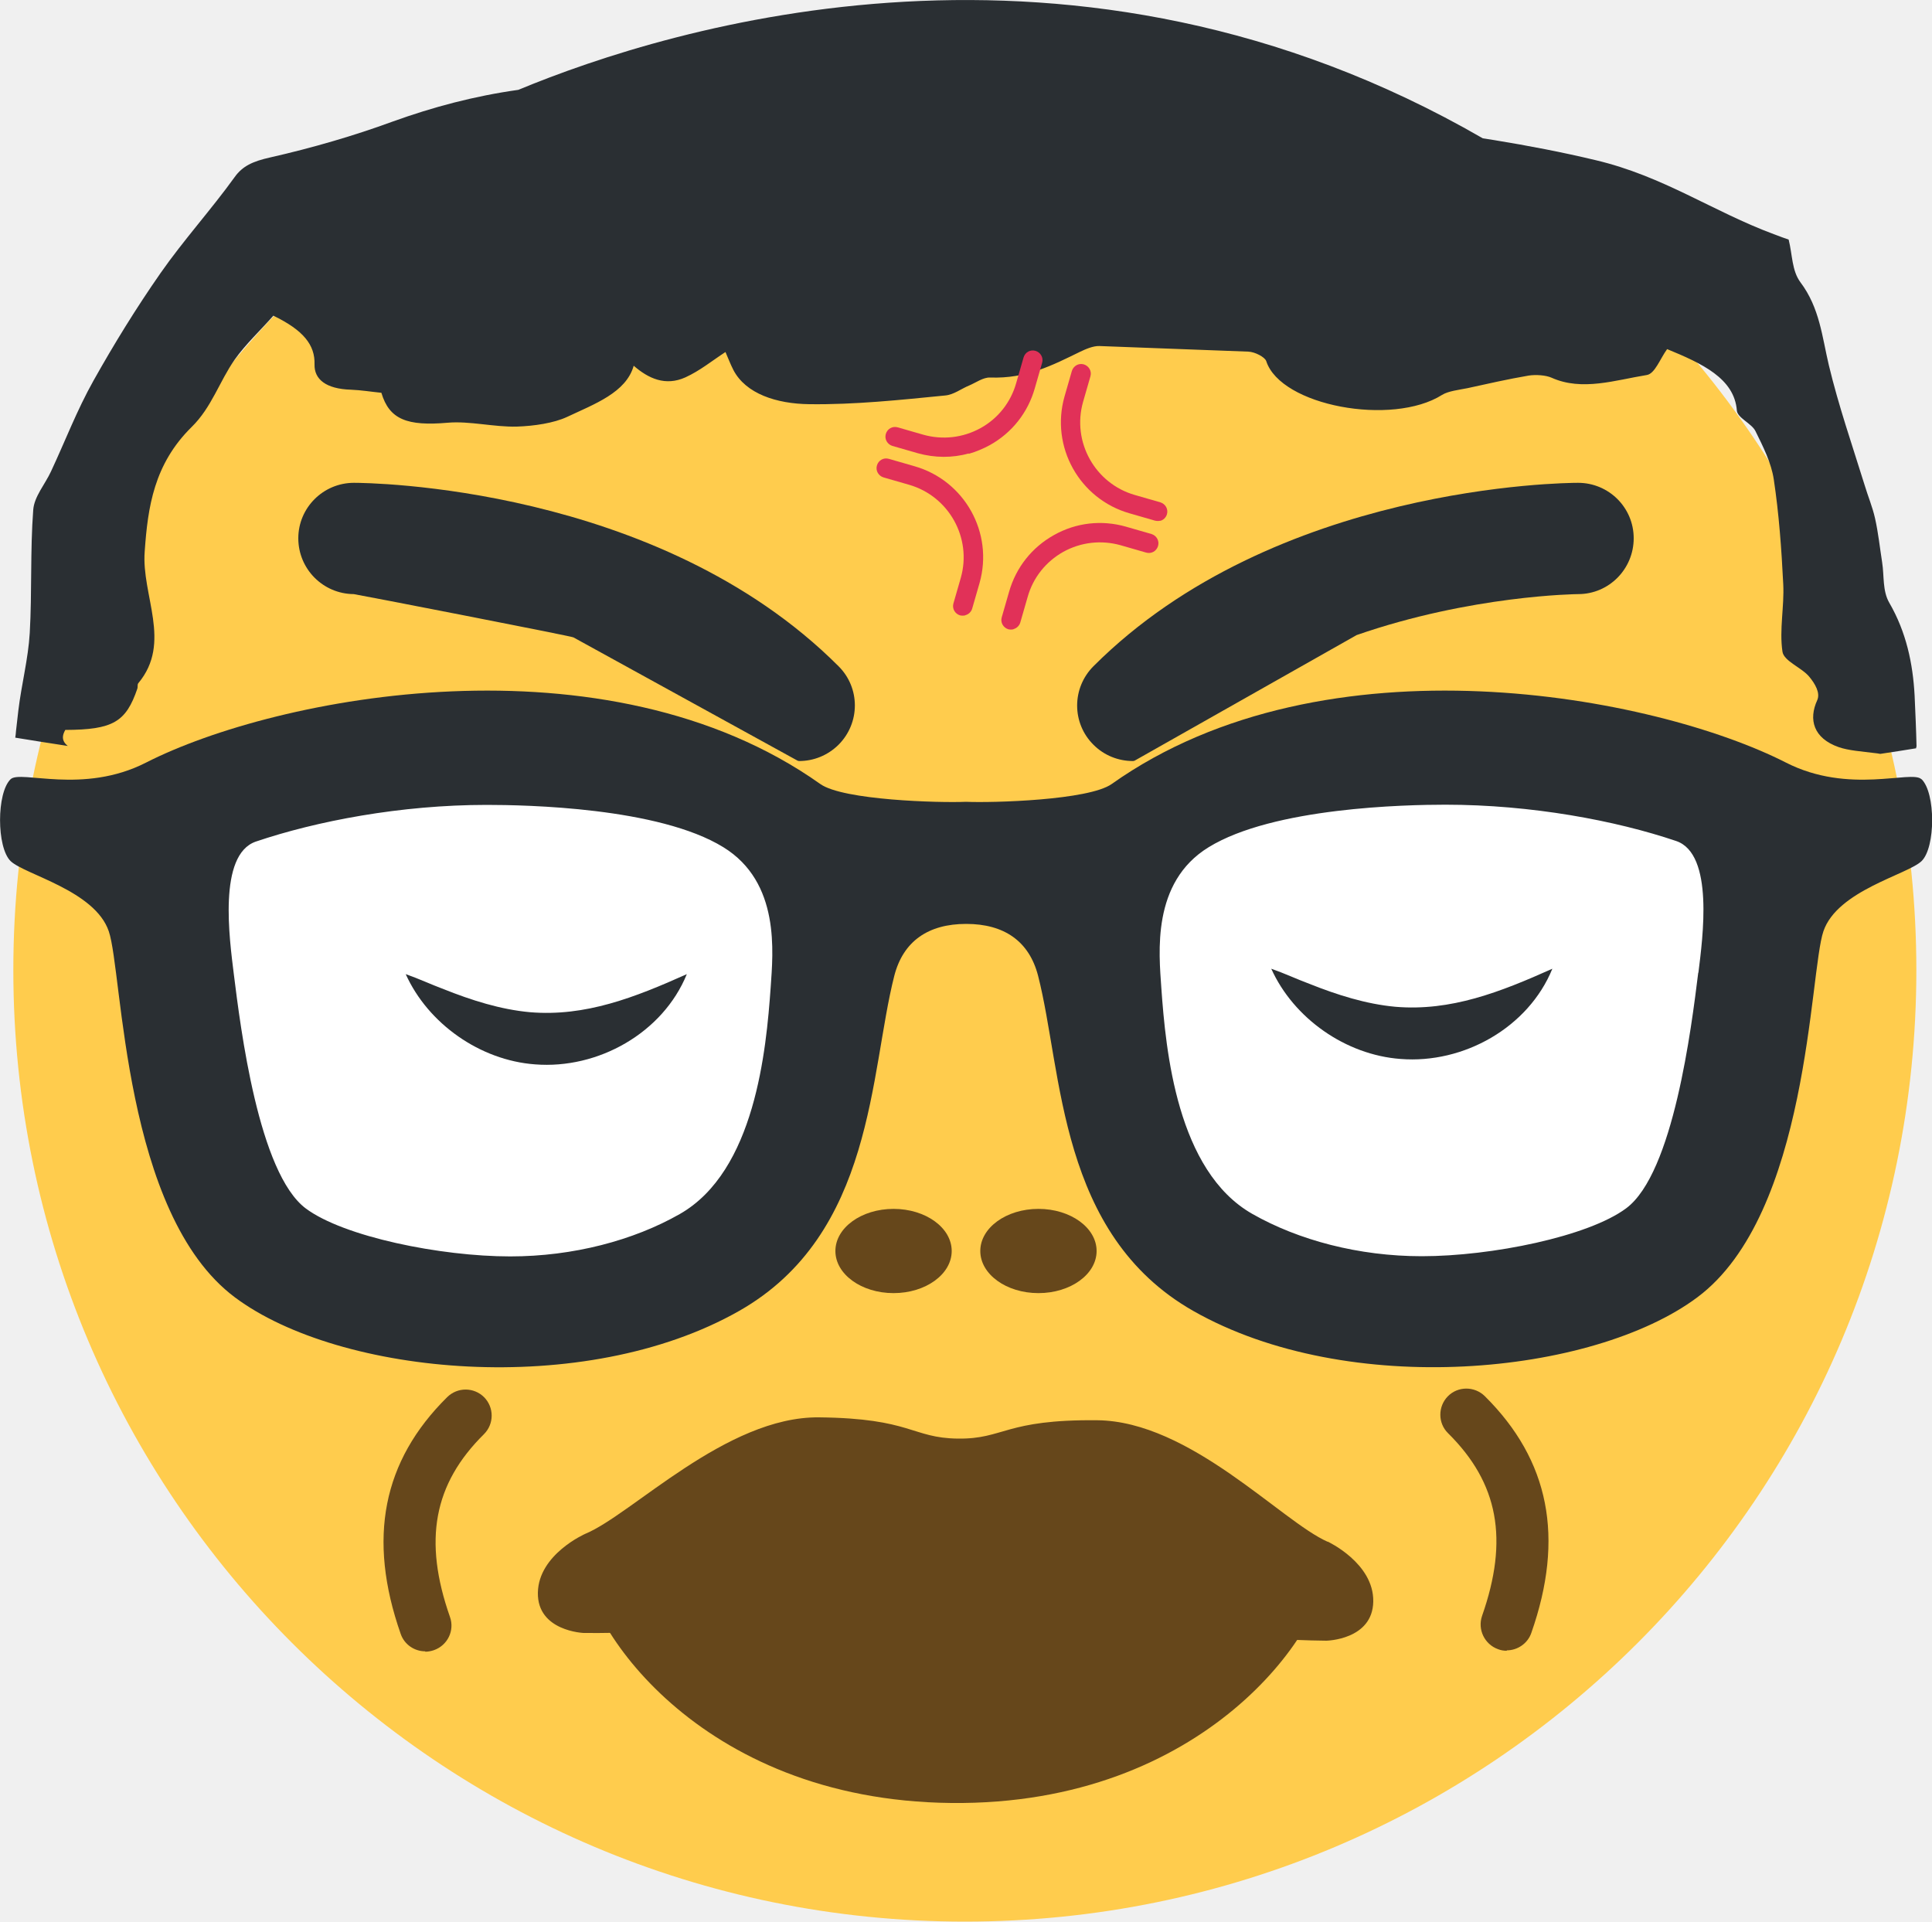
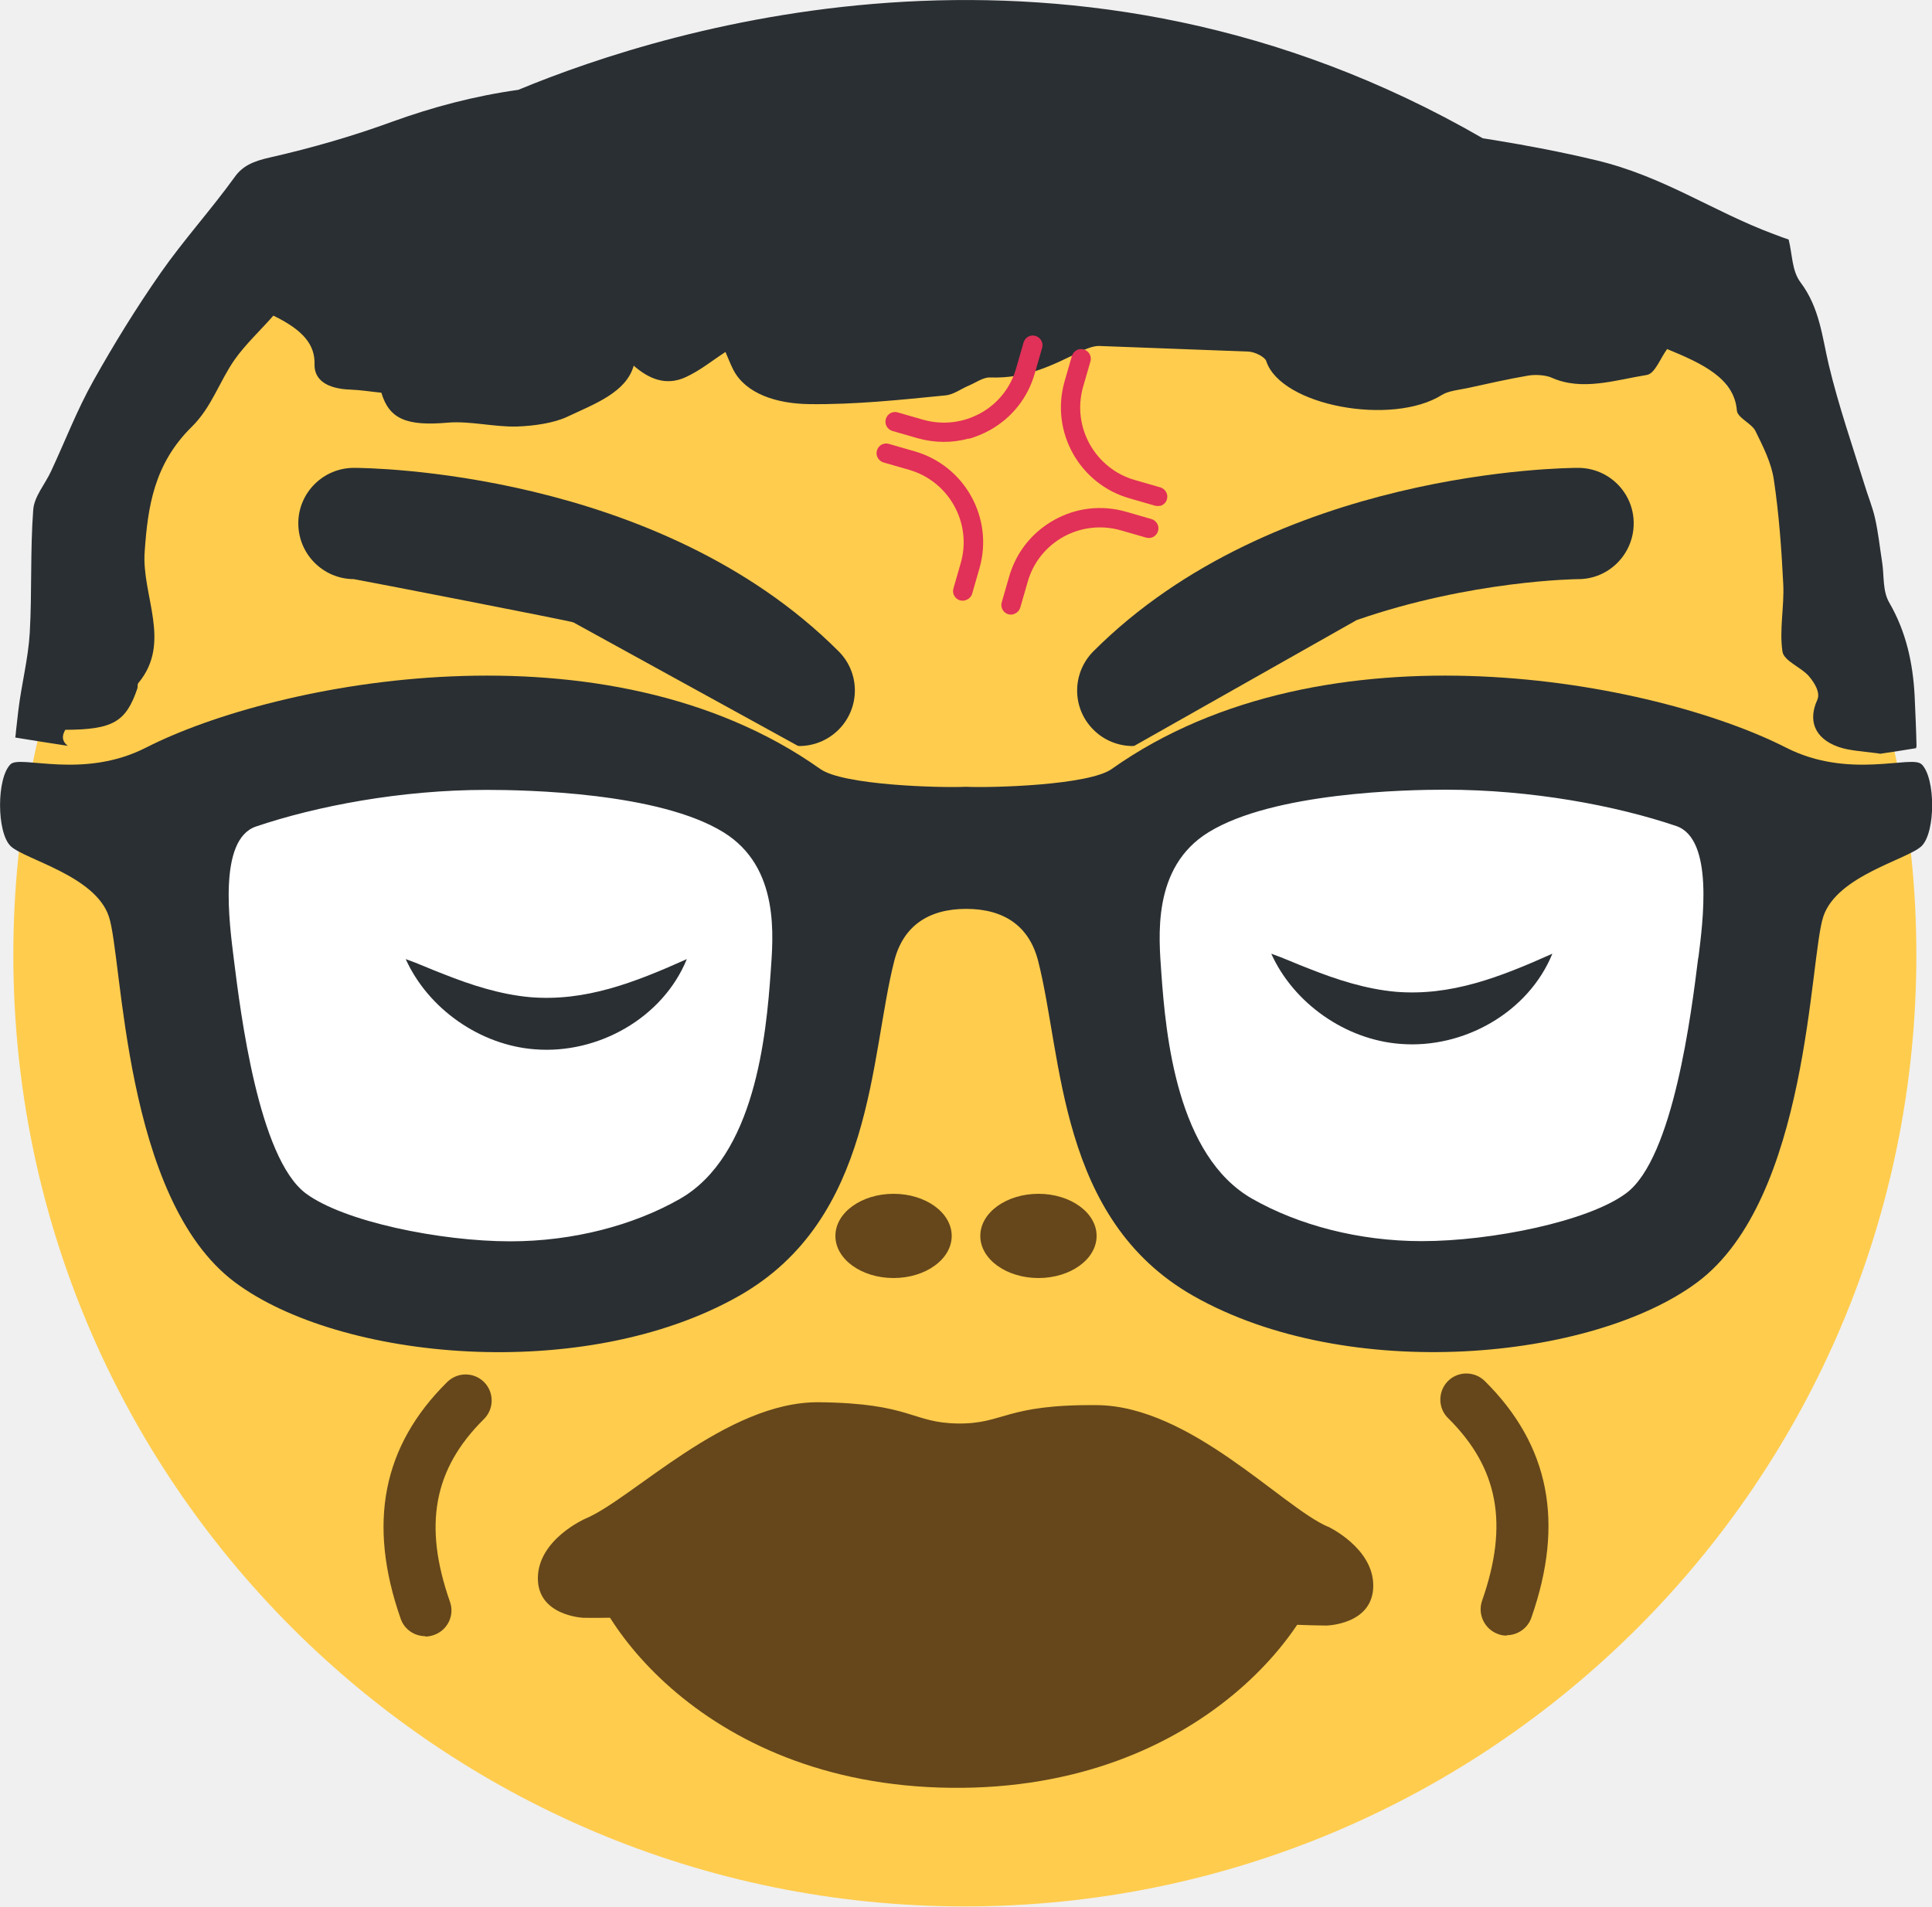
- <svg xmlns="http://www.w3.org/2000/svg" id="Layer_1" data-name="Layer 1" viewBox="0 0 100 99.45">
+ <svg xmlns="http://www.w3.org/2000/svg" id="uuid-04bd3585-5952-4c84-9cd8-abceec9b9af2" data-name="Layer 1" viewBox="0 0 100 98.68">
  <defs>
    <style>
-       .cls-1 {
+       .uuid-fb71358e-5f7a-4caf-afb8-72051a99edb0 {
        fill: #fff;
      }

-       .cls-2 {
+       .uuid-2db3536f-3d5e-47df-a8d2-e6362aca3250 {
        fill: #2a2f33;
      }

-       .cls-3 {
+       .uuid-fe5751f5-61e6-42a8-a9cd-0cfcd1efab77 {
        fill: #66471b;
      }

-       .cls-4 {
+       .uuid-07cc9e88-f13a-4769-922a-814491740ba1 {
        fill: #ffcc4d;
      }

-       .cls-5 {
+       .uuid-c6153bbb-8d8b-49b9-adb2-4b461aafab3d {
        fill: #231f20;
      }

-       .cls-6 {
+       .uuid-dc6b56bc-d6da-4a6c-b700-d680682ed673 {
        fill: #e13158;
      }

-       .cls-7 {
+       .uuid-9157da20-2e87-443a-8d40-19c6c798dba2 {
        fill: #5caade;
        opacity: .28;
      }
    </style>
  </defs>
-   <path class="cls-4" d="m99.19,50.21c0,27.2-22.05,49.25-49.25,49.25S.69,77.41.69,50.21,22.75.96,49.94.96s49.25,22.05,49.25,49.25" />
+   <path class="uuid-07cc9e88-f13a-4769-922a-814491740ba1" d="m99.19,49.44c0,27.2-22.05,49.25-49.25,49.25S.69,76.64.69,49.44,22.75.19,49.94.19s49.25,22.05,49.25,49.25" />
  <g>
-     <ellipse class="cls-3" cx="53.75" cy="64.75" rx="3.01" ry="2.18" />
-     <ellipse class="cls-3" cx="46.25" cy="64.75" rx="3.01" ry="2.18" />
+     <ellipse class="uuid-fe5751f5-61e6-42a8-a9cd-0cfcd1efab77" cx="53.75" cy="63.98" rx="3.01" ry="2.18" />
+     <ellipse class="uuid-fe5751f5-61e6-42a8-a9cd-0cfcd1efab77" cx="46.25" cy="63.98" rx="3.01" ry="2.18" />
  </g>
  <g>
-     <path class="cls-3" d="m77.99,85.44c-.15,0-.3-.02-.45-.08-.7-.25-1.07-1.02-.83-1.72,1.39-3.96.85-6.88-1.76-9.46-.53-.52-.53-1.38-.01-1.91.52-.53,1.38-.53,1.91-.01,3.35,3.32,4.14,7.33,2.41,12.26-.19.55-.72.9-1.27.9Z" />
-     <path class="cls-3" d="m22.01,85.47c-.56,0-1.08-.35-1.27-.9-1.73-4.94-.94-8.95,2.41-12.26.53-.52,1.38-.52,1.91.01.52.53.52,1.38-.01,1.91-2.61,2.58-3.15,5.5-1.76,9.46.25.7-.12,1.47-.83,1.72-.15.05-.3.08-.45.08Z" />
+     <path class="uuid-fe5751f5-61e6-42a8-a9cd-0cfcd1efab77" d="m77.99,84.67c-.15,0-.3-.02-.45-.08-.7-.25-1.07-1.02-.83-1.72,1.39-3.96.85-6.88-1.76-9.46-.53-.52-.53-1.38-.01-1.91.52-.53,1.38-.53,1.91-.01,3.35,3.32,4.14,7.33,2.41,12.26-.19.55-.72.9-1.27.9Z" />
+     <path class="uuid-fe5751f5-61e6-42a8-a9cd-0cfcd1efab77" d="m22.01,84.7c-.56,0-1.08-.35-1.27-.9-1.73-4.94-.94-8.95,2.41-12.26.53-.52,1.38-.52,1.91.01.52.53.52,1.38-.01,1.91-2.61,2.58-3.15,5.5-1.76,9.46.25.7-.12,1.47-.83,1.72-.15.05-.3.08-.45.08Z" />
  </g>
-   <path class="cls-2" d="m34.16,63.31c.71,0,1.4-.15,2.05-.42-.65.27-1.34.42-2.06.42,0,0,0,0,0,0Z" />
-   <path class="cls-2" d="m36.37,62.82s-.05.02-.07.03c.02,0,.05-.02.07-.03Z" />
-   <path class="cls-2" d="m41.36,53.22s0-.06,0-.09c0,.03,0,.07,0,.1,0,0,0-.01,0-.02Z" />
-   <path class="cls-2" d="m29.45,45.66s.03-.04.05-.06c-.02.02-.03.04-.05.06Z" />
-   <path class="cls-2" d="m43.4,34.48c-9.38-9.38-24.44-9.49-25.08-9.49-1.59,0-2.88,1.29-2.88,2.87,0,1.59,1.28,2.88,2.87,2.89.08,0,11.4,2.2,11.37,2.24l11.6,6.38s.05.02.08.02c.74,0,1.47-.28,2.04-.84,1.13-1.13,1.13-2.95,0-4.07Z" />
-   <path class="cls-7" d="m36.3,62.85s-.06.02-.09.03c.03-.01.06-.02.09-.03Z" />
-   <path class="cls-7" d="m41.36,53.14c0-.46-.03-.92-.08-1.37,0,0-.02,0-.03,0,.05.45.1.9.1,1.37Z" />
-   <path class="cls-7" d="m36.37,62.82c2.9-1.3,4.99-5.09,4.99-9.56,0,0,0-.01,0-.02,0,4.48-2.1,8.28-4.99,9.58Z" />
-   <path class="cls-7" d="m29.5,45.59c.06-.07.12-.14.18-.21-.06.07-.12.14-.18.21Z" />
-   <path class="cls-7" d="m26.96,53.22c0-3.03.97-5.72,2.49-7.57-1.53,1.84-2.5,4.56-2.5,7.6,0,5.55,3.23,10.05,7.2,10.05,0,0,0,0,0,0-3.98,0-7.2-4.51-7.2-10.08Z" />
-   <path class="cls-2" d="m81.68,24.99c-.64,0-15.7.11-25.08,9.49-1.13,1.13-1.13,2.95,0,4.07.56.56,1.3.84,2.04.84.03,0,.06-.01.09-.02l11.49-6.5c5.93-2.06,11.39-2.12,11.47-2.12,1.59,0,2.87-1.3,2.87-2.89,0-1.59-1.29-2.87-2.88-2.87Z" />
-   <path class="cls-2" d="m58.65,53.26c0-.22,0-.44.02-.65-.02.2-.03.41-.03.62,0,5.57,3.22,10.08,7.2,10.08,0,0,0,0,0,0-3.98,0-7.2-4.5-7.2-10.05Z" />
-   <path class="cls-7" d="m58.73,51.77c-.03.28-.05.56-.06.84.02-.28.05-.56.08-.84,0,0,0,0-.01,0Z" />
-   <path class="cls-7" d="m73.04,53.22c0,5.57-3.22,10.08-7.19,10.08,0,0,0,0,0,0,3.98,0,7.2-4.5,7.2-10.05,0-3.26-1.12-6.16-2.84-7.99,0,0,0,0,0,0,1.71,1.84,2.83,4.71,2.83,7.96Z" />
-   <path class="cls-2" d="m99.2,38.66c-.02-.89-.06-1.77-.1-2.66-.09-1.66-.43-3.28-1.31-4.8-.36-.62-.26-1.39-.37-2.09-.12-.76-.2-1.54-.37-2.29-.13-.58-.37-1.15-.54-1.72-.64-2.06-1.35-4.11-1.85-6.2-.35-1.47-.47-2.96-1.47-4.29-.45-.61-.41-1.41-.61-2.21-.15-.05-.46-.16-.77-.28-3.17-1.18-5.71-3-9.22-3.83-1.71-.41-3.48-.75-5.26-1.04-.19-.03-.39-.06-.58-.09C55.6-5.06,34.76,1.36,26.83,4.65c-2.28.32-4.42.89-6.5,1.64-2.02.74-4.15,1.36-6.35,1.86-.9.2-1.43.45-1.83,1.01-1.21,1.68-2.65,3.27-3.83,4.96-1.27,1.82-2.42,3.69-3.48,5.58-.86,1.53-1.47,3.14-2.2,4.7-.31.67-.87,1.3-.92,1.99-.16,2.11-.06,4.25-.18,6.37-.08,1.35-.43,2.67-.59,4.01-.04.35-.08.7-.12,1.05-.01.12-.02.24-.04.36.91.15,1.81.29,2.72.43-.19-.15-.27-.31-.25-.5.01-.1.05-.21.12-.33,2.47-.01,3.14-.41,3.73-2.14.03-.09-.01-.21.05-.28,1.76-2.11.15-4.55.33-6.82.16-2.3.48-4.52,2.43-6.44,1.04-1.02,1.43-2.35,2.23-3.49.56-.79,1.33-1.51,2-2.27,1.55.75,2.16,1.51,2.13,2.52-.02.77.59,1.27,1.88,1.31.53.02,1.07.11,1.58.16.41,1.39,1.35,1.73,3.43,1.55,1.13-.1,2.4.23,3.58.2.9-.03,1.91-.18,2.6-.5,1.42-.67,3.06-1.26,3.45-2.65.76.66,1.64,1.07,2.68.6.76-.35,1.35-.84,2.07-1.31.13.29.25.62.41.93.64,1.23,2.23,1.75,3.93,1.77,2.35.03,4.7-.22,7.03-.45.45-.04.83-.35,1.25-.52.35-.15.72-.42,1.07-.41,1.9.07,3.26-.65,4.66-1.33.29-.14.68-.31,1-.3,2.57.1,5.14.19,7.71.29.34.01.86.28.93.49.75,2.32,6.52,3.38,9.1,1.75.32-.2.87-.26,1.32-.35,1.05-.23,2.1-.47,3.16-.65.38-.06.9-.02,1.19.11,1.58.71,3.31.12,4.93-.14.42-.07.69-.85,1.05-1.34,1.8.74,3.48,1.51,3.61,3.18.03.38.77.67.96,1.06.4.81.82,1.64.95,2.5.27,1.79.4,3.61.49,5.42.06,1.16-.21,2.36-.04,3.5.07.49,1.01.83,1.39,1.3.29.35.58.83.41,1.21-.46,1-.2,1.97,1.11,2.43.52.18,1.18.22,1.88.31.09.01.18.02.27.04,0,0,0,0,0,0,.62-.09,1.24-.19,1.86-.29,0-.02,0-.04,0-.07Z" />
+   <path class="uuid-2db3536f-3d5e-47df-a8d2-e6362aca3250" d="m34.16,62.54c.71,0,1.4-.15,2.05-.42-.65.27-1.34.42-2.06.42,0,0,0,0,0,0Z" />
+   <path class="uuid-2db3536f-3d5e-47df-a8d2-e6362aca3250" d="m36.37,62.05s-.05.02-.07.03c.02,0,.05-.02.07-.03Z" />
+   <path class="uuid-2db3536f-3d5e-47df-a8d2-e6362aca3250" d="m41.36,52.46s0-.06,0-.09c0,.03,0,.07,0,.1,0,0,0-.01,0-.02Z" />
+   <path class="uuid-2db3536f-3d5e-47df-a8d2-e6362aca3250" d="m29.45,44.89s.03-.04.05-.06c-.02.02-.03.04-.05.06Z" />
+   <path class="uuid-2db3536f-3d5e-47df-a8d2-e6362aca3250" d="m43.4,33.71c-9.38-9.38-24.44-9.49-25.08-9.49-1.59,0-2.88,1.29-2.88,2.87,0,1.59,1.28,2.88,2.87,2.89.08,0,11.4,2.2,11.37,2.24l11.6,6.38s.05.02.08.02c.74,0,1.47-.28,2.04-.84,1.13-1.13,1.13-2.95,0-4.07Z" />
+   <path class="uuid-9157da20-2e87-443a-8d40-19c6c798dba2" d="m36.3,62.08s-.06.02-.09.03c.03-.01.06-.02.09-.03Z" />
+   <path class="uuid-9157da20-2e87-443a-8d40-19c6c798dba2" d="m41.36,52.37c0-.46-.03-.92-.08-1.37,0,0-.02,0-.03,0,.05.45.1.9.1,1.37Z" />
+   <path class="uuid-9157da20-2e87-443a-8d40-19c6c798dba2" d="m36.37,62.05c2.9-1.3,4.99-5.09,4.99-9.56,0,0,0-.01,0-.02,0,4.48-2.1,8.28-4.99,9.58Z" />
+   <path class="uuid-9157da20-2e87-443a-8d40-19c6c798dba2" d="m29.5,44.83c.06-.07.12-.14.18-.21-.06.07-.12.14-.18.21Z" />
+   <path class="uuid-9157da20-2e87-443a-8d40-19c6c798dba2" d="m26.96,52.46c0-3.03.97-5.72,2.49-7.57-1.53,1.84-2.5,4.56-2.5,7.6,0,5.55,3.23,10.05,7.2,10.05,0,0,0,0,0,0-3.98,0-7.2-4.51-7.2-10.08Z" />
+   <path class="uuid-2db3536f-3d5e-47df-a8d2-e6362aca3250" d="m81.68,24.22c-.64,0-15.7.11-25.08,9.49-1.13,1.13-1.13,2.95,0,4.07.56.56,1.3.84,2.04.84.03,0,.06-.01.09-.02l11.49-6.5c5.93-2.06,11.39-2.12,11.47-2.12,1.59,0,2.87-1.3,2.87-2.89,0-1.59-1.29-2.87-2.88-2.87Z" />
+   <path class="uuid-2db3536f-3d5e-47df-a8d2-e6362aca3250" d="m58.65,52.49c0-.22,0-.44.02-.65-.02.2-.03.41-.03.62,0,5.57,3.22,10.08,7.2,10.08,0,0,0,0,0,0-3.98,0-7.2-4.5-7.2-10.05Z" />
+   <path class="uuid-9157da20-2e87-443a-8d40-19c6c798dba2" d="m58.73,51c-.03.28-.05.56-.06.84.02-.28.05-.56.08-.84,0,0,0,0-.01,0Z" />
+   <path class="uuid-9157da20-2e87-443a-8d40-19c6c798dba2" d="m73.04,52.46c0,5.57-3.22,10.08-7.19,10.08,0,0,0,0,0,0,3.98,0,7.2-4.5,7.2-10.05,0-3.26-1.12-6.16-2.84-7.99,0,0,0,0,0,0,1.71,1.84,2.83,4.71,2.83,7.96Z" />
+   <path class="uuid-2db3536f-3d5e-47df-a8d2-e6362aca3250" d="m99.2,38.66c-.02-.89-.06-1.77-.1-2.66-.09-1.66-.43-3.28-1.31-4.8-.36-.62-.26-1.39-.37-2.09-.12-.76-.2-1.54-.37-2.29-.13-.58-.37-1.15-.54-1.72-.64-2.06-1.35-4.11-1.85-6.2-.35-1.47-.47-2.96-1.47-4.29-.45-.61-.41-1.41-.61-2.21-.15-.05-.46-.16-.77-.28-3.17-1.18-5.71-3-9.22-3.83-1.71-.41-3.48-.75-5.26-1.04-.19-.03-.39-.06-.58-.09C55.6-5.06,34.76,1.36,26.83,4.65c-2.28.32-4.42.89-6.5,1.64-2.02.74-4.15,1.36-6.35,1.86-.9.2-1.43.45-1.83,1.01-1.21,1.68-2.65,3.27-3.83,4.96-1.27,1.82-2.42,3.69-3.48,5.58-.86,1.53-1.47,3.14-2.2,4.7-.31.67-.87,1.3-.92,1.99-.16,2.11-.06,4.25-.18,6.37-.08,1.35-.43,2.67-.59,4.01-.04.35-.08.7-.12,1.05-.01.12-.02.24-.04.36.91.15,1.81.29,2.72.43-.19-.15-.27-.31-.25-.5.01-.1.05-.21.12-.33,2.47-.01,3.14-.41,3.73-2.14.03-.09-.01-.21.05-.28,1.76-2.11.15-4.55.33-6.82.16-2.3.48-4.52,2.43-6.44,1.04-1.02,1.43-2.35,2.23-3.49.56-.79,1.33-1.51,2-2.27,1.55.75,2.16,1.51,2.13,2.52-.02.77.59,1.27,1.88,1.31.53.02,1.07.11,1.58.16.41,1.39,1.35,1.73,3.43,1.55,1.13-.1,2.4.23,3.58.2.9-.03,1.91-.18,2.6-.5,1.42-.67,3.06-1.26,3.45-2.65.76.66,1.64,1.07,2.68.6.76-.35,1.35-.84,2.07-1.31.13.29.25.62.41.93.64,1.23,2.23,1.75,3.93,1.77,2.35.03,4.7-.22,7.03-.45.45-.04.83-.35,1.25-.52.35-.15.72-.42,1.07-.41,1.9.07,3.26-.65,4.66-1.33.29-.14.68-.31,1-.3,2.57.1,5.14.19,7.71.29.34.01.86.28.93.49.75,2.32,6.52,3.38,9.1,1.75.32-.2.87-.26,1.32-.35,1.05-.23,2.1-.47,3.16-.65.38-.06.9-.02,1.19.11,1.58.71,3.31.12,4.93-.14.42-.07.69-.85,1.05-1.34,1.8.74,3.48,1.51,3.61,3.18.03.38.77.67.96,1.06.4.81.82,1.64.95,2.5.27,1.79.4,3.61.49,5.42.06,1.16-.21,2.36-.04,3.5.07.49,1.01.83,1.39,1.3.29.35.58.83.41,1.21-.46,1-.2,1.97,1.11,2.43.52.18,1.18.22,1.88.31.09.01.18.02.27.04,0,0,0,0,0,0,.62-.09,1.24-.19,1.86-.29,0-.02,0-.04,0-.07Z" />
  <g>
-     <path class="cls-6" d="m50.14,23.47c-.85.24-1.76.23-2.63-.01l-1.32-.38c-.26-.08-.42-.35-.34-.62.08-.27.35-.42.62-.34l1.32.38c1,.28,2.05.16,2.96-.34s1.57-1.34,1.85-2.34l.38-1.32c.08-.27.35-.42.62-.34.26.08.42.35.34.62l-.38,1.32c-.36,1.26-1.18,2.3-2.33,2.94-.35.19-.71.34-1.09.45Z" />
-     <path class="cls-6" d="m60.06,26.95c-.09.02-.18.02-.27,0l-1.32-.38c-2.6-.74-4.11-3.45-3.37-6.05l.38-1.32c.08-.26.35-.42.62-.34.26.08.42.35.34.62l-.38,1.32c-.59,2.07.62,4.23,2.68,4.82l1.32.38c.26.08.42.35.34.62-.05.17-.19.3-.35.34Z" />
-     <path class="cls-6" d="m49.96,31.85c-.09.02-.18.02-.27,0-.26-.08-.42-.35-.34-.62l.38-1.32c.59-2.07-.62-4.23-2.68-4.82l-1.32-.38c-.26-.08-.42-.35-.34-.62.08-.27.35-.42.62-.34l1.32.38c2.6.74,4.11,3.45,3.37,6.05l-.38,1.32c-.05.17-.19.3-.35.34Z" />
-     <path class="cls-6" d="m52.46,32.57c-.09.02-.18.02-.27,0-.26-.08-.42-.35-.34-.62l.38-1.32c.36-1.26,1.18-2.3,2.33-2.94,1.14-.64,2.46-.79,3.72-.43l1.32.38c.26.08.42.35.34.62s-.35.42-.62.34l-1.32-.38c-1-.28-2.05-.16-2.96.34-.91.51-1.57,1.34-1.85,2.34l-.38,1.32c-.05.17-.19.3-.35.34Z" />
+     <path class="uuid-dc6b56bc-d6da-4a6c-b700-d680682ed673" d="m50.14,22.7c-.85.24-1.76.23-2.63-.01l-1.32-.38c-.26-.08-.42-.35-.34-.62.08-.27.35-.42.62-.34l1.32.38c1,.28,2.05.16,2.96-.34s1.57-1.34,1.85-2.34l.38-1.32c.08-.27.35-.42.62-.34.26.08.42.35.34.62l-.38,1.32c-.36,1.26-1.18,2.3-2.33,2.94-.35.19-.71.34-1.09.45Z" />
+     <path class="uuid-dc6b56bc-d6da-4a6c-b700-d680682ed673" d="m60.06,26.18c-.09.02-.18.02-.27,0l-1.32-.38c-2.6-.74-4.11-3.45-3.37-6.05l.38-1.32c.08-.26.35-.42.62-.34.26.08.42.35.34.62l-.38,1.32c-.59,2.07.62,4.23,2.68,4.82l1.32.38c.26.08.42.35.34.62-.05.17-.19.3-.35.34Z" />
+     <path class="uuid-dc6b56bc-d6da-4a6c-b700-d680682ed673" d="m49.96,31.08c-.09.02-.18.02-.27,0-.26-.08-.42-.35-.34-.62l.38-1.32c.59-2.07-.62-4.23-2.68-4.82l-1.32-.38c-.26-.08-.42-.35-.34-.62.08-.27.35-.42.62-.34l1.32.38c2.6.74,4.11,3.45,3.37,6.05l-.38,1.32c-.05.17-.19.3-.35.34Z" />
+     <path class="uuid-dc6b56bc-d6da-4a6c-b700-d680682ed673" d="m52.46,31.8c-.09.02-.18.02-.27,0-.26-.08-.42-.35-.34-.62l.38-1.32c.36-1.26,1.18-2.3,2.33-2.94,1.14-.64,2.46-.79,3.72-.43l1.32.38c.26.08.42.35.34.62s-.35.42-.62.34l-1.32-.38c-1-.28-2.05-.16-2.96.34-.91.51-1.57,1.34-1.85,2.34l-.38,1.32c-.05.17-.19.3-.35.34Z" />
  </g>
  <g>
-     <path class="cls-3" d="m65.04,79.11c-7.21-.08-7.26,4.03-15.67,3.94-8.41-.09-8.35-4.2-15.55-4.27-2.4-.03-3.62.99-3.63,2.02-.05,3.08,5.83,12.38,19.04,12.52,13.21.14,19.35-9.03,19.4-12.11.02-1.03-1.17-2.07-3.58-2.09Z" />
-     <path class="cls-3" d="m68.72,79.8c-2.39-1.05-7.12-6.24-11.92-6.29-4.8-.05-4.82.98-7.22.95-2.4-.03-2.39-1.05-7.19-1.1-4.8-.05-9.68,5.03-12.1,6.03,0,0-2.42,1.06-2.45,3.05-.03,1.99,2.37,2.08,2.37,2.08,8.41.09,12.04-1.93,12.04-1.93,0,0,3.57,2.09,7.18,2.13s7.24-1.98,7.24-1.98c0,0,3.57,2.09,11.98,2.18,0,0,2.4-.04,2.43-2.03.03-1.99-2.36-3.1-2.36-3.1Z" />
+     <path class="uuid-fe5751f5-61e6-42a8-a9cd-0cfcd1efab77" d="m65.04,78.34c-7.21-.08-7.26,4.03-15.67,3.94-8.41-.09-8.35-4.2-15.55-4.27-2.4-.03-3.62.99-3.63,2.02-.05,3.08,5.83,12.38,19.04,12.52,13.21.14,19.35-9.03,19.4-12.11.02-1.03-1.17-2.07-3.58-2.09Z" />
+     <path class="uuid-fe5751f5-61e6-42a8-a9cd-0cfcd1efab77" d="m68.72,79.03c-2.39-1.05-7.12-6.24-11.92-6.29-4.8-.05-4.82.98-7.22.95-2.4-.03-2.39-1.05-7.19-1.1-4.8-.05-9.68,5.03-12.1,6.03,0,0-2.42,1.06-2.45,3.05-.03,1.99,2.37,2.08,2.37,2.08,8.41.09,12.04-1.93,12.04-1.93,0,0,3.57,2.09,7.18,2.13s7.24-1.98,7.24-1.98c0,0,3.57,2.09,11.98,2.18,0,0,2.4-.04,2.43-2.03.03-1.99-2.36-3.1-2.36-3.1Z" />
  </g>
  <g>
-     <circle class="cls-1" cx="25.91" cy="52.19" r="15.89" />
-     <path class="cls-5" d="m25.91,68.17c-8.82,0-15.99-7.17-15.99-15.99s7.17-15.99,15.99-15.99,15.99,7.17,15.99,15.99-7.17,15.99-15.99,15.99Zm0-31.78c-8.71,0-15.8,7.09-15.8,15.8s7.09,15.8,15.8,15.8,15.8-7.09,15.8-15.8-7.09-15.8-15.8-15.8Z" />
+     <circle class="uuid-fb71358e-5f7a-4caf-afb8-72051a99edb0" cx="25.91" cy="51.42" r="15.89" />
+     <path class="uuid-c6153bbb-8d8b-49b9-adb2-4b461aafab3d" d="m25.91,67.4c-8.82,0-15.99-7.17-15.99-15.99s7.17-15.99,15.99-15.99,15.99,7.17,15.99,15.99-7.17,15.99-15.99,15.99Zm0-31.78c-8.71,0-15.8,7.09-15.8,15.8s7.09,15.8,15.8,15.8,15.8-7.09,15.8-15.8-7.09-15.8-15.8-15.8Z" />
  </g>
  <g>
-     <circle class="cls-1" cx="74.09" cy="52.19" r="15.89" />
-     <path class="cls-5" d="m74.09,68.17c-8.82,0-15.99-7.17-15.99-15.99s7.17-15.99,15.99-15.99,15.99,7.17,15.99,15.99-7.17,15.99-15.99,15.99Zm0-31.78c-8.71,0-15.8,7.09-15.8,15.8s7.09,15.8,15.8,15.8,15.8-7.09,15.8-15.8-7.09-15.8-15.8-15.8Z" />
+     <circle class="uuid-fb71358e-5f7a-4caf-afb8-72051a99edb0" cx="74.09" cy="51.42" r="15.89" />
+     <path class="uuid-c6153bbb-8d8b-49b9-adb2-4b461aafab3d" d="m74.09,67.4c-8.82,0-15.99-7.17-15.99-15.99s7.17-15.99,15.99-15.99,15.99,7.17,15.99,15.99-7.17,15.99-15.99,15.99Zm0-31.78c-8.71,0-15.8,7.09-15.8,15.8s7.09,15.8,15.8,15.8,15.8-7.09,15.8-15.8-7.09-15.8-15.8-15.8Z" />
  </g>
  <g>
-     <path class="cls-2" d="m80.35,50.14c-1.24,3.04-4.59,4.93-7.86,4.67-2.84-.21-5.53-2.1-6.69-4.67.69.24,1.3.53,1.97.78,1.43.57,2.93,1.05,4.46,1.19,2.87.24,5.42-.76,8.12-1.97h0Z" />
-     <path class="cls-2" d="m35.55,50.42c-1.24,3.04-4.59,4.93-7.86,4.67-2.84-.21-5.53-2.1-6.69-4.67.69.24,1.3.53,1.97.78,1.43.57,2.93,1.05,4.46,1.19,2.87.24,5.42-.76,8.12-1.97h0Z" />
+     <path class="uuid-2db3536f-3d5e-47df-a8d2-e6362aca3250" d="m80.35,49.37c-1.24,3.04-4.59,4.93-7.86,4.67-2.84-.21-5.53-2.1-6.69-4.67.69.24,1.3.53,1.97.78,1.43.57,2.93,1.05,4.46,1.19,2.87.24,5.42-.76,8.12-1.97h0Z" />
+     <path class="uuid-2db3536f-3d5e-47df-a8d2-e6362aca3250" d="m35.55,49.65c-1.24,3.04-4.59,4.93-7.86,4.67-2.84-.21-5.53-2.1-6.69-4.67.69.24,1.3.53,1.97.78,1.43.57,2.93,1.05,4.46,1.19,2.87.24,5.42-.76,8.12-1.97h0Z" />
  </g>
-   <path class="cls-2" d="m99.45,40.33c-.5-.49-3.74.81-7.01-.86-6.75-3.44-23.8-6.76-34.9,1.11-1.19.84-6.16.98-7.54.92-1.39.06-6.36-.08-7.54-.92-11.1-7.87-28.15-4.55-34.9-1.11-3.27,1.67-6.5.37-7.01.86-.73.7-.73,3.53,0,4.24.73.7,4.36,1.52,5.08,3.63.73,2.12.73,14.62,6.53,18.95,5.42,4.05,18.08,5.26,26.1.7,7-3.98,6.75-12.35,8.03-17.35.46-1.78,1.75-2.68,3.72-2.68s3.26.9,3.72,2.68c1.28,4.99,1.04,13.37,8.03,17.35,8.02,4.56,20.67,3.34,26.09-.7,5.8-4.32,5.8-16.83,6.53-18.95.72-2.11,4.35-2.93,5.08-3.63.73-.71.73-3.53,0-4.24Zm-59.56,10.77c-.23,3.26-.81,9.52-4.71,11.74-2.39,1.36-5.51,2.19-8.77,2.19h0c-3.61,0-8.62-1.02-10.58-2.48-2.45-1.83-3.38-9.34-3.73-12.15-.22-1.79-.83-6.16,1.14-6.84,3.13-1.06,7.49-1.9,11.95-1.9,2.04,0,8.91.13,12.25,2.19,2.96,1.82,2.57,5.46,2.45,7.25Zm48.01-.75c-.35,2.81-1.28,10.37-3.73,12.19-1.96,1.46-6.97,2.48-10.58,2.48h0c-3.26,0-6.38-.83-8.77-2.19-3.9-2.22-4.48-8.44-4.71-11.7-.12-1.79-.52-5.46,2.45-7.28,3.35-2.06,10.21-2.2,12.25-2.2,4.46,0,8.82.82,11.95,1.88,1.97.67,1.37,5.02,1.15,6.81Z" />
+   <path class="uuid-2db3536f-3d5e-47df-a8d2-e6362aca3250" d="m99.45,39.56c-.5-.49-3.74.81-7.01-.86-6.75-3.44-23.8-6.76-34.9,1.11-1.19.84-6.16.98-7.54.92-1.39.06-6.36-.08-7.54-.92-11.1-7.87-28.15-4.55-34.9-1.11-3.27,1.67-6.5.37-7.01.86-.73.7-.73,3.53,0,4.24.73.7,4.36,1.52,5.08,3.63.73,2.12.73,14.62,6.53,18.95,5.42,4.05,18.08,5.26,26.1.7,7-3.98,6.75-12.35,8.03-17.35.46-1.78,1.75-2.68,3.72-2.68s3.26.9,3.72,2.68c1.28,4.99,1.04,13.37,8.03,17.35,8.02,4.56,20.67,3.34,26.09-.7,5.8-4.32,5.8-16.83,6.53-18.95.72-2.11,4.35-2.93,5.08-3.63.73-.71.73-3.53,0-4.24Zm-59.56,10.77c-.23,3.26-.81,9.52-4.71,11.74-2.39,1.36-5.51,2.19-8.77,2.19h0c-3.61,0-8.62-1.02-10.58-2.48-2.45-1.83-3.38-9.34-3.73-12.15-.22-1.79-.83-6.16,1.14-6.84,3.13-1.06,7.49-1.9,11.95-1.9,2.04,0,8.91.13,12.25,2.19,2.96,1.82,2.57,5.46,2.45,7.25Zm48.01-.75c-.35,2.81-1.28,10.37-3.73,12.19-1.96,1.46-6.97,2.48-10.58,2.48h0c-3.26,0-6.38-.83-8.77-2.19-3.9-2.22-4.48-8.44-4.71-11.7-.12-1.79-.52-5.46,2.45-7.28,3.35-2.06,10.21-2.2,12.25-2.2,4.46,0,8.82.82,11.95,1.88,1.97.67,1.37,5.02,1.15,6.81Z" />
</svg>
